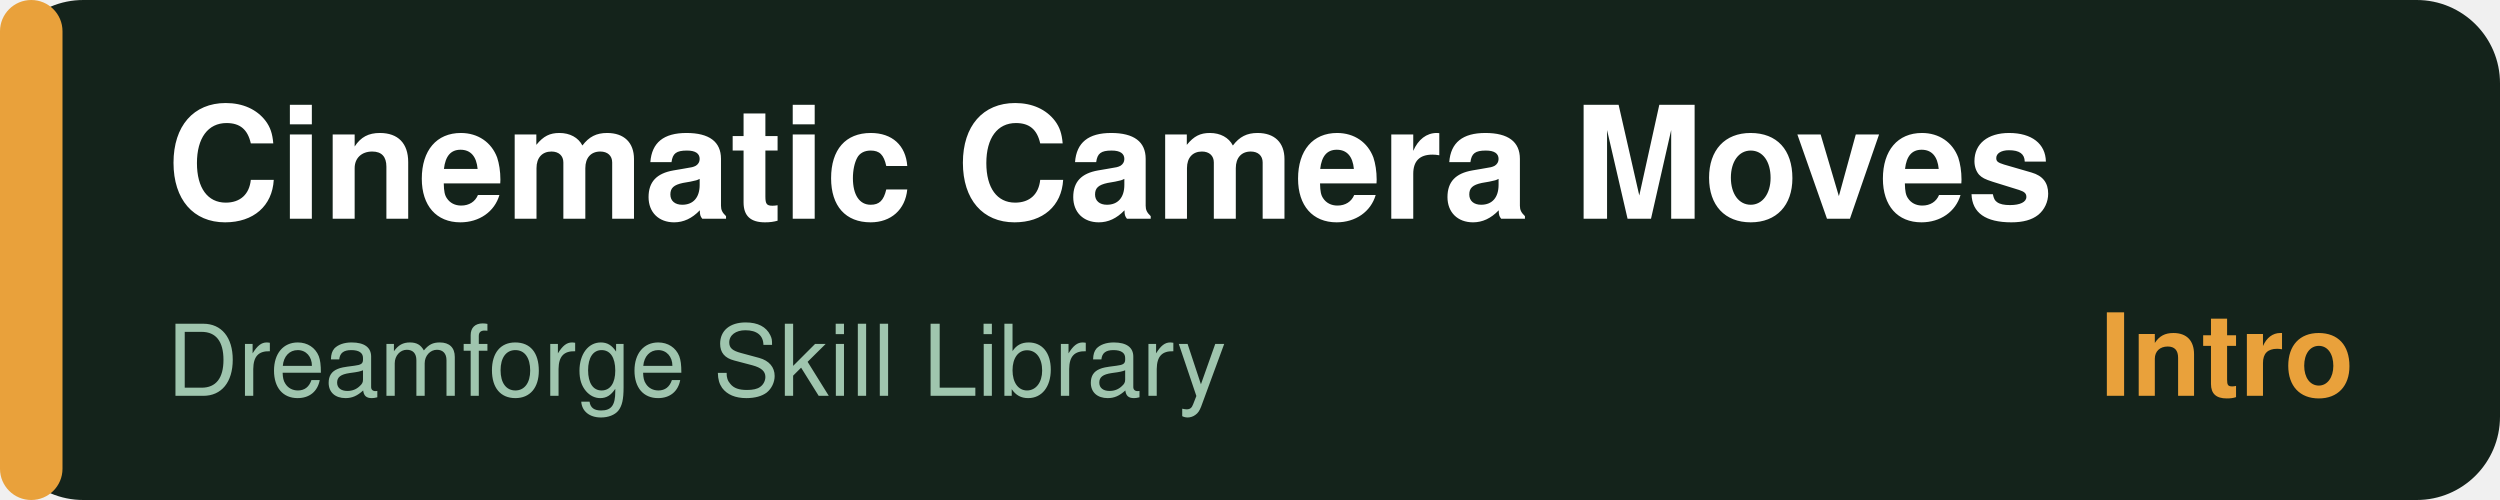
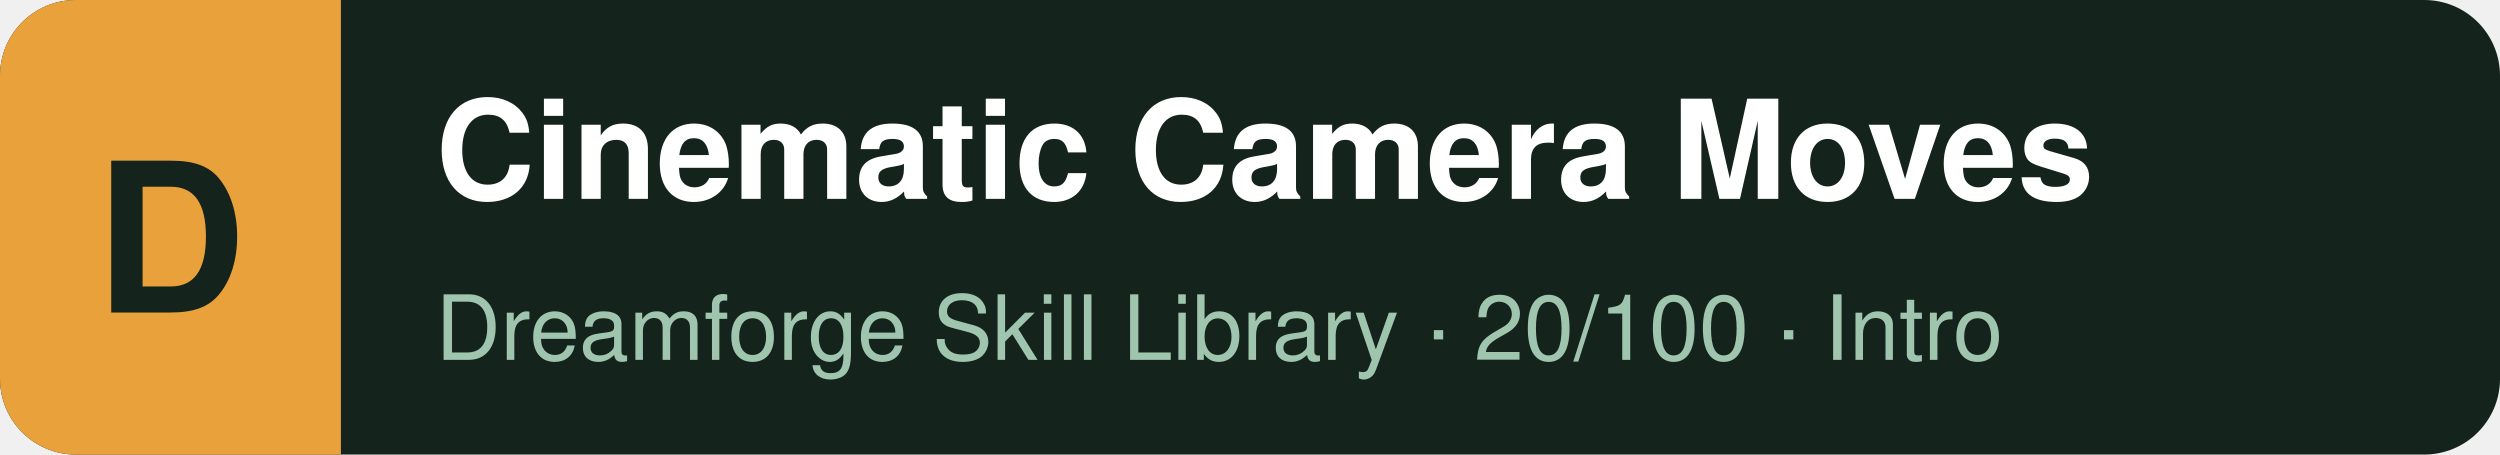
- <svg xmlns="http://www.w3.org/2000/svg" width="240" height="48" viewBox="0 0 240 48" role="img" aria-label="Cinematic Camera Moves — Dreamforge Skill Library">
-   <rect width="240" height="48" rx="8" fill="#14231b" />
-   <rect width="6" height="48" rx="3" fill="#e9a13b" />
-   <text x="16" y="21" font-family="Segoe UI, Helvetica, Arial, sans-serif" font-size="15.0" font-weight="700" fill="#ffffff">Cinematic Camera Moves</text>
-   <text x="16" y="38" font-family="Segoe UI, Helvetica, Arial, sans-serif" font-size="9.5" fill="#9fc5ae">Dreamforge Skill Library</text>
-   <text x="226" y="38" text-anchor="end" font-family="Segoe UI, Helvetica, Arial, sans-serif" font-size="11" font-weight="700" fill="#e9a13b">Intro</text>
+ <svg xmlns="http://www.w3.org/2000/svg" width="264" height="48" viewBox="0 0 264 48" role="img" aria-label="Cinematic Camera Moves — grade D, completeness 20/100, Intro — Dreamforge Skill Library">
+   <rect width="264" height="48" rx="8" fill="#14231b" />
+   <path d="M8 0 h28 v48 h-28 a8 8 0 0 1 -8 -8 v-32 a8 8 0 0 1 8 -8 z" fill="#e9a13b" />
+   <text x="18" y="33" text-anchor="middle" font-family="Segoe UI, Helvetica, Arial, sans-serif" font-size="22" font-weight="800" fill="#14231b">D</text>
+   <text x="46" y="21" font-family="Segoe UI, Helvetica, Arial, sans-serif" font-size="14.5" font-weight="700" fill="#ffffff">Cinematic Camera Moves</text>
+   <text x="46" y="38" font-family="Segoe UI, Helvetica, Arial, sans-serif" font-size="9.5" fill="#9fc5ae">Dreamforge Skill Library · 20/100 · Intro</text>
</svg>
